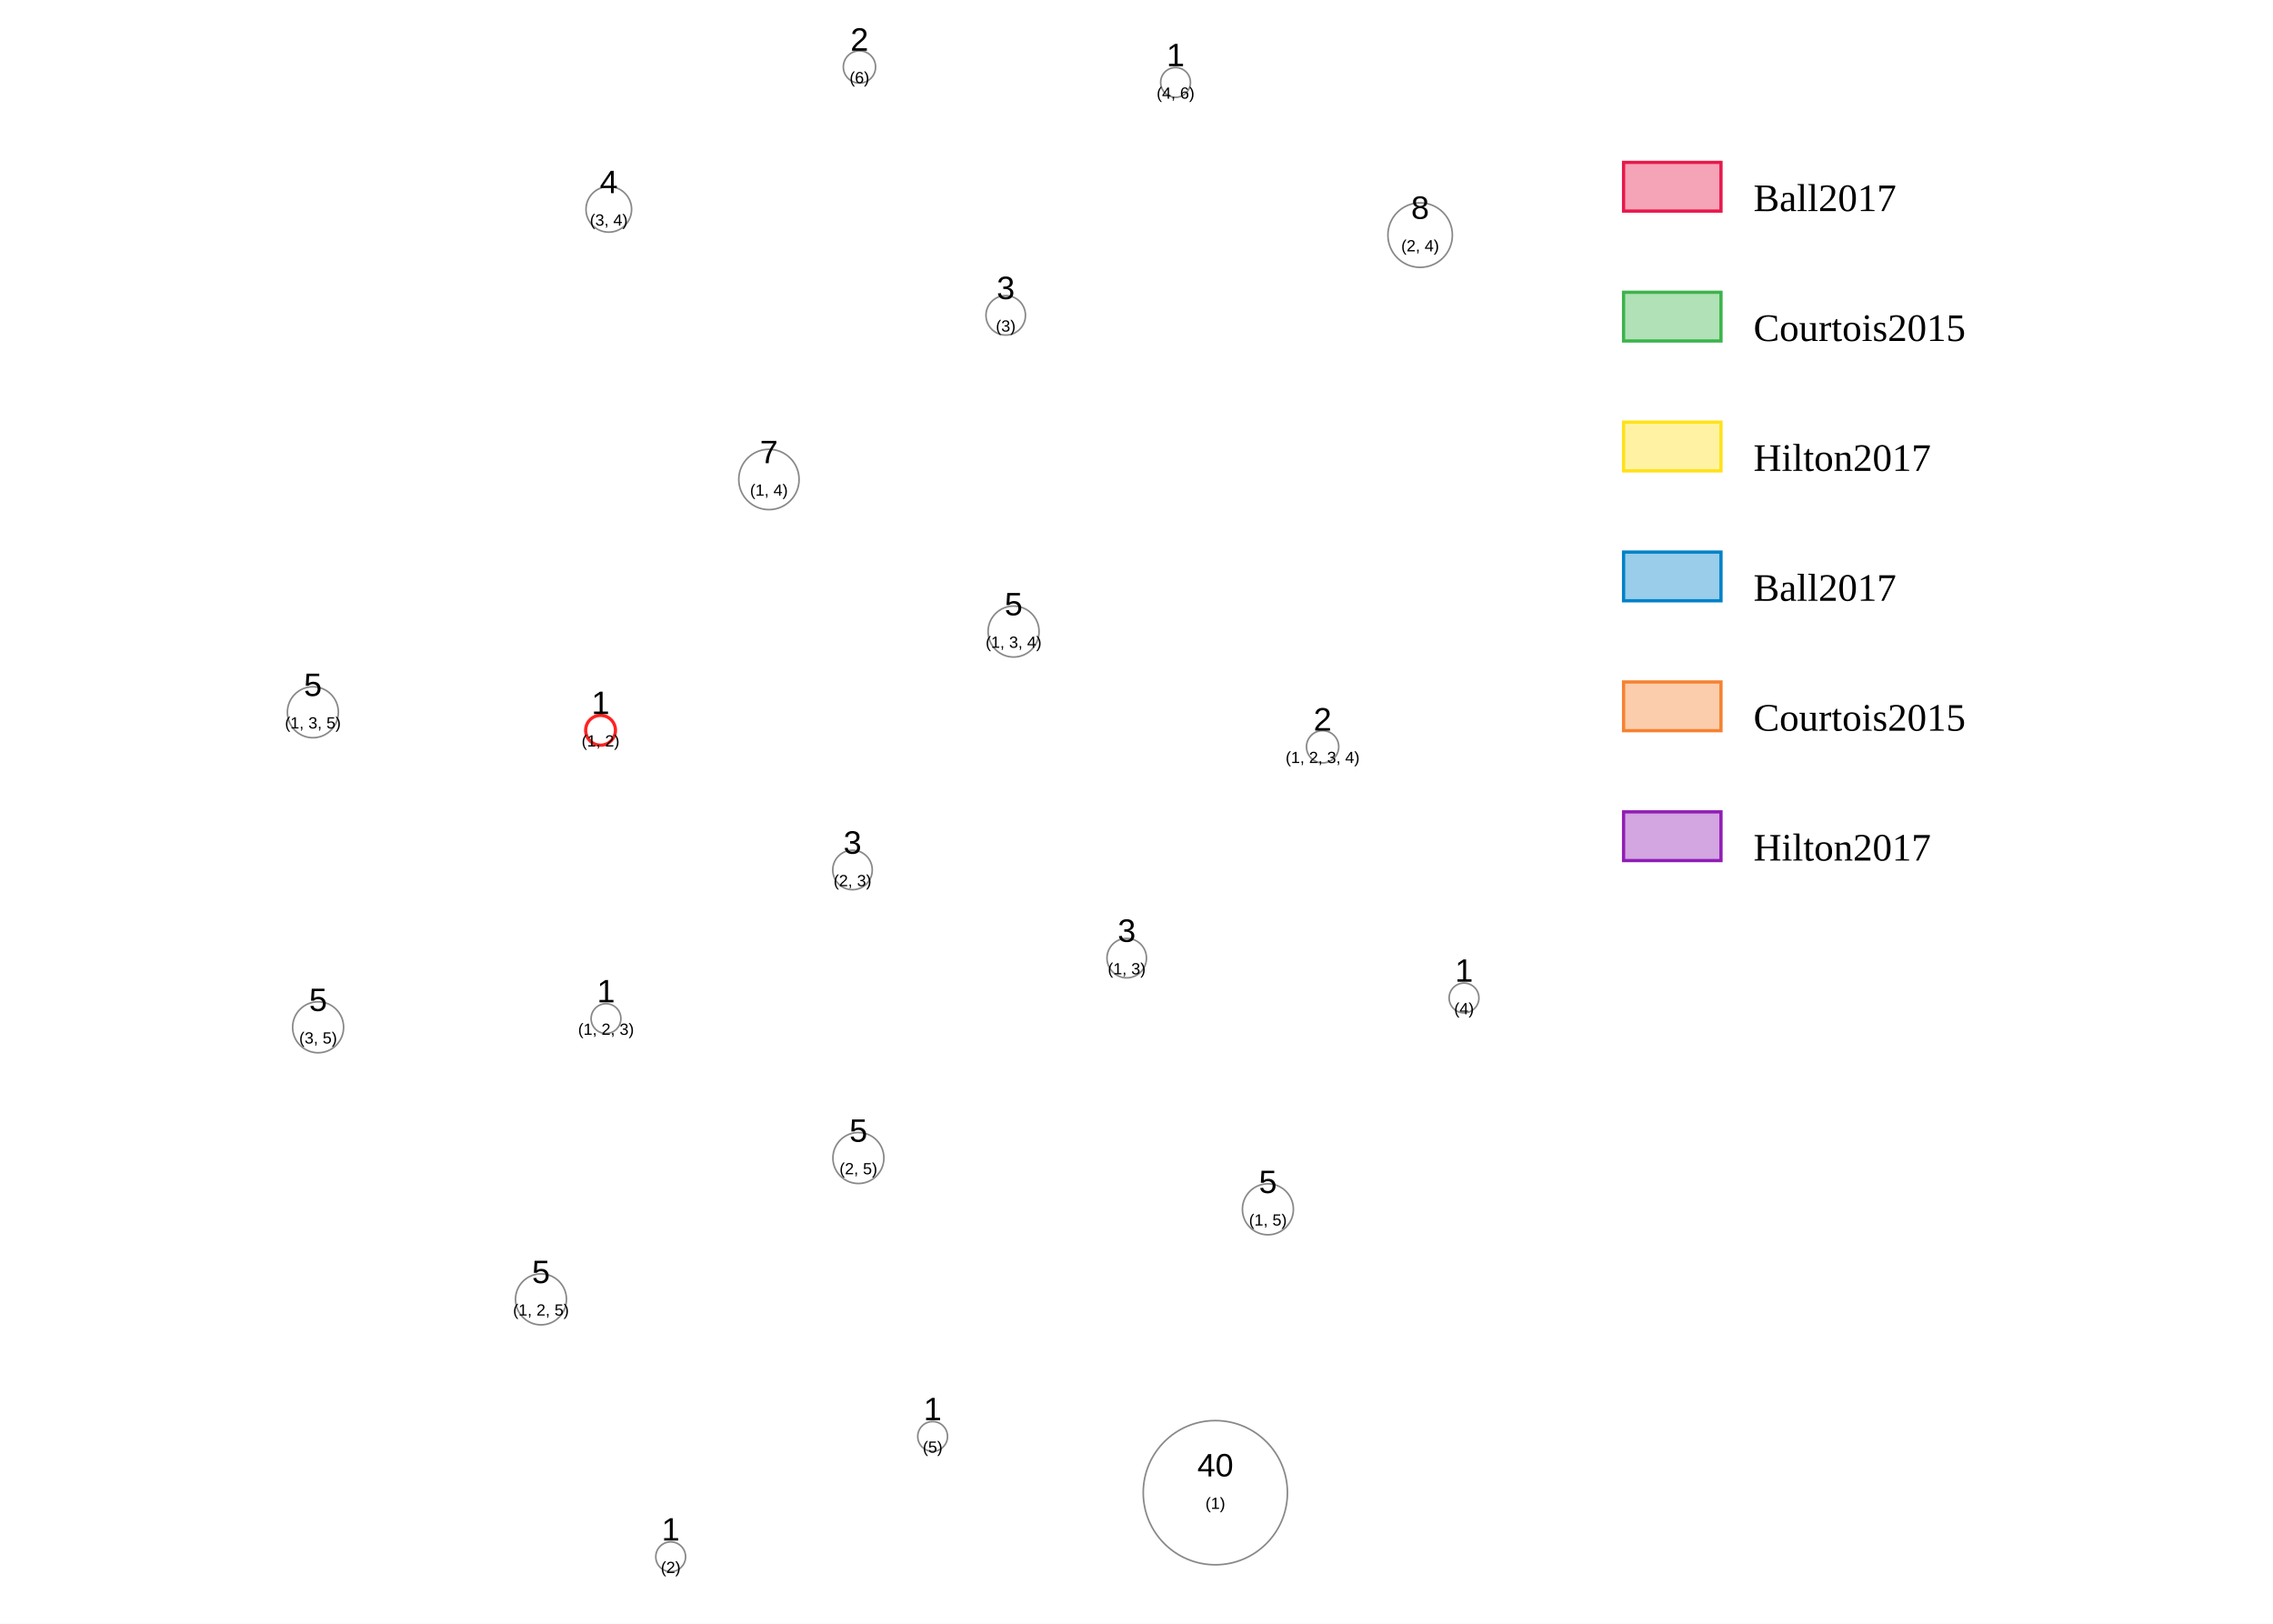
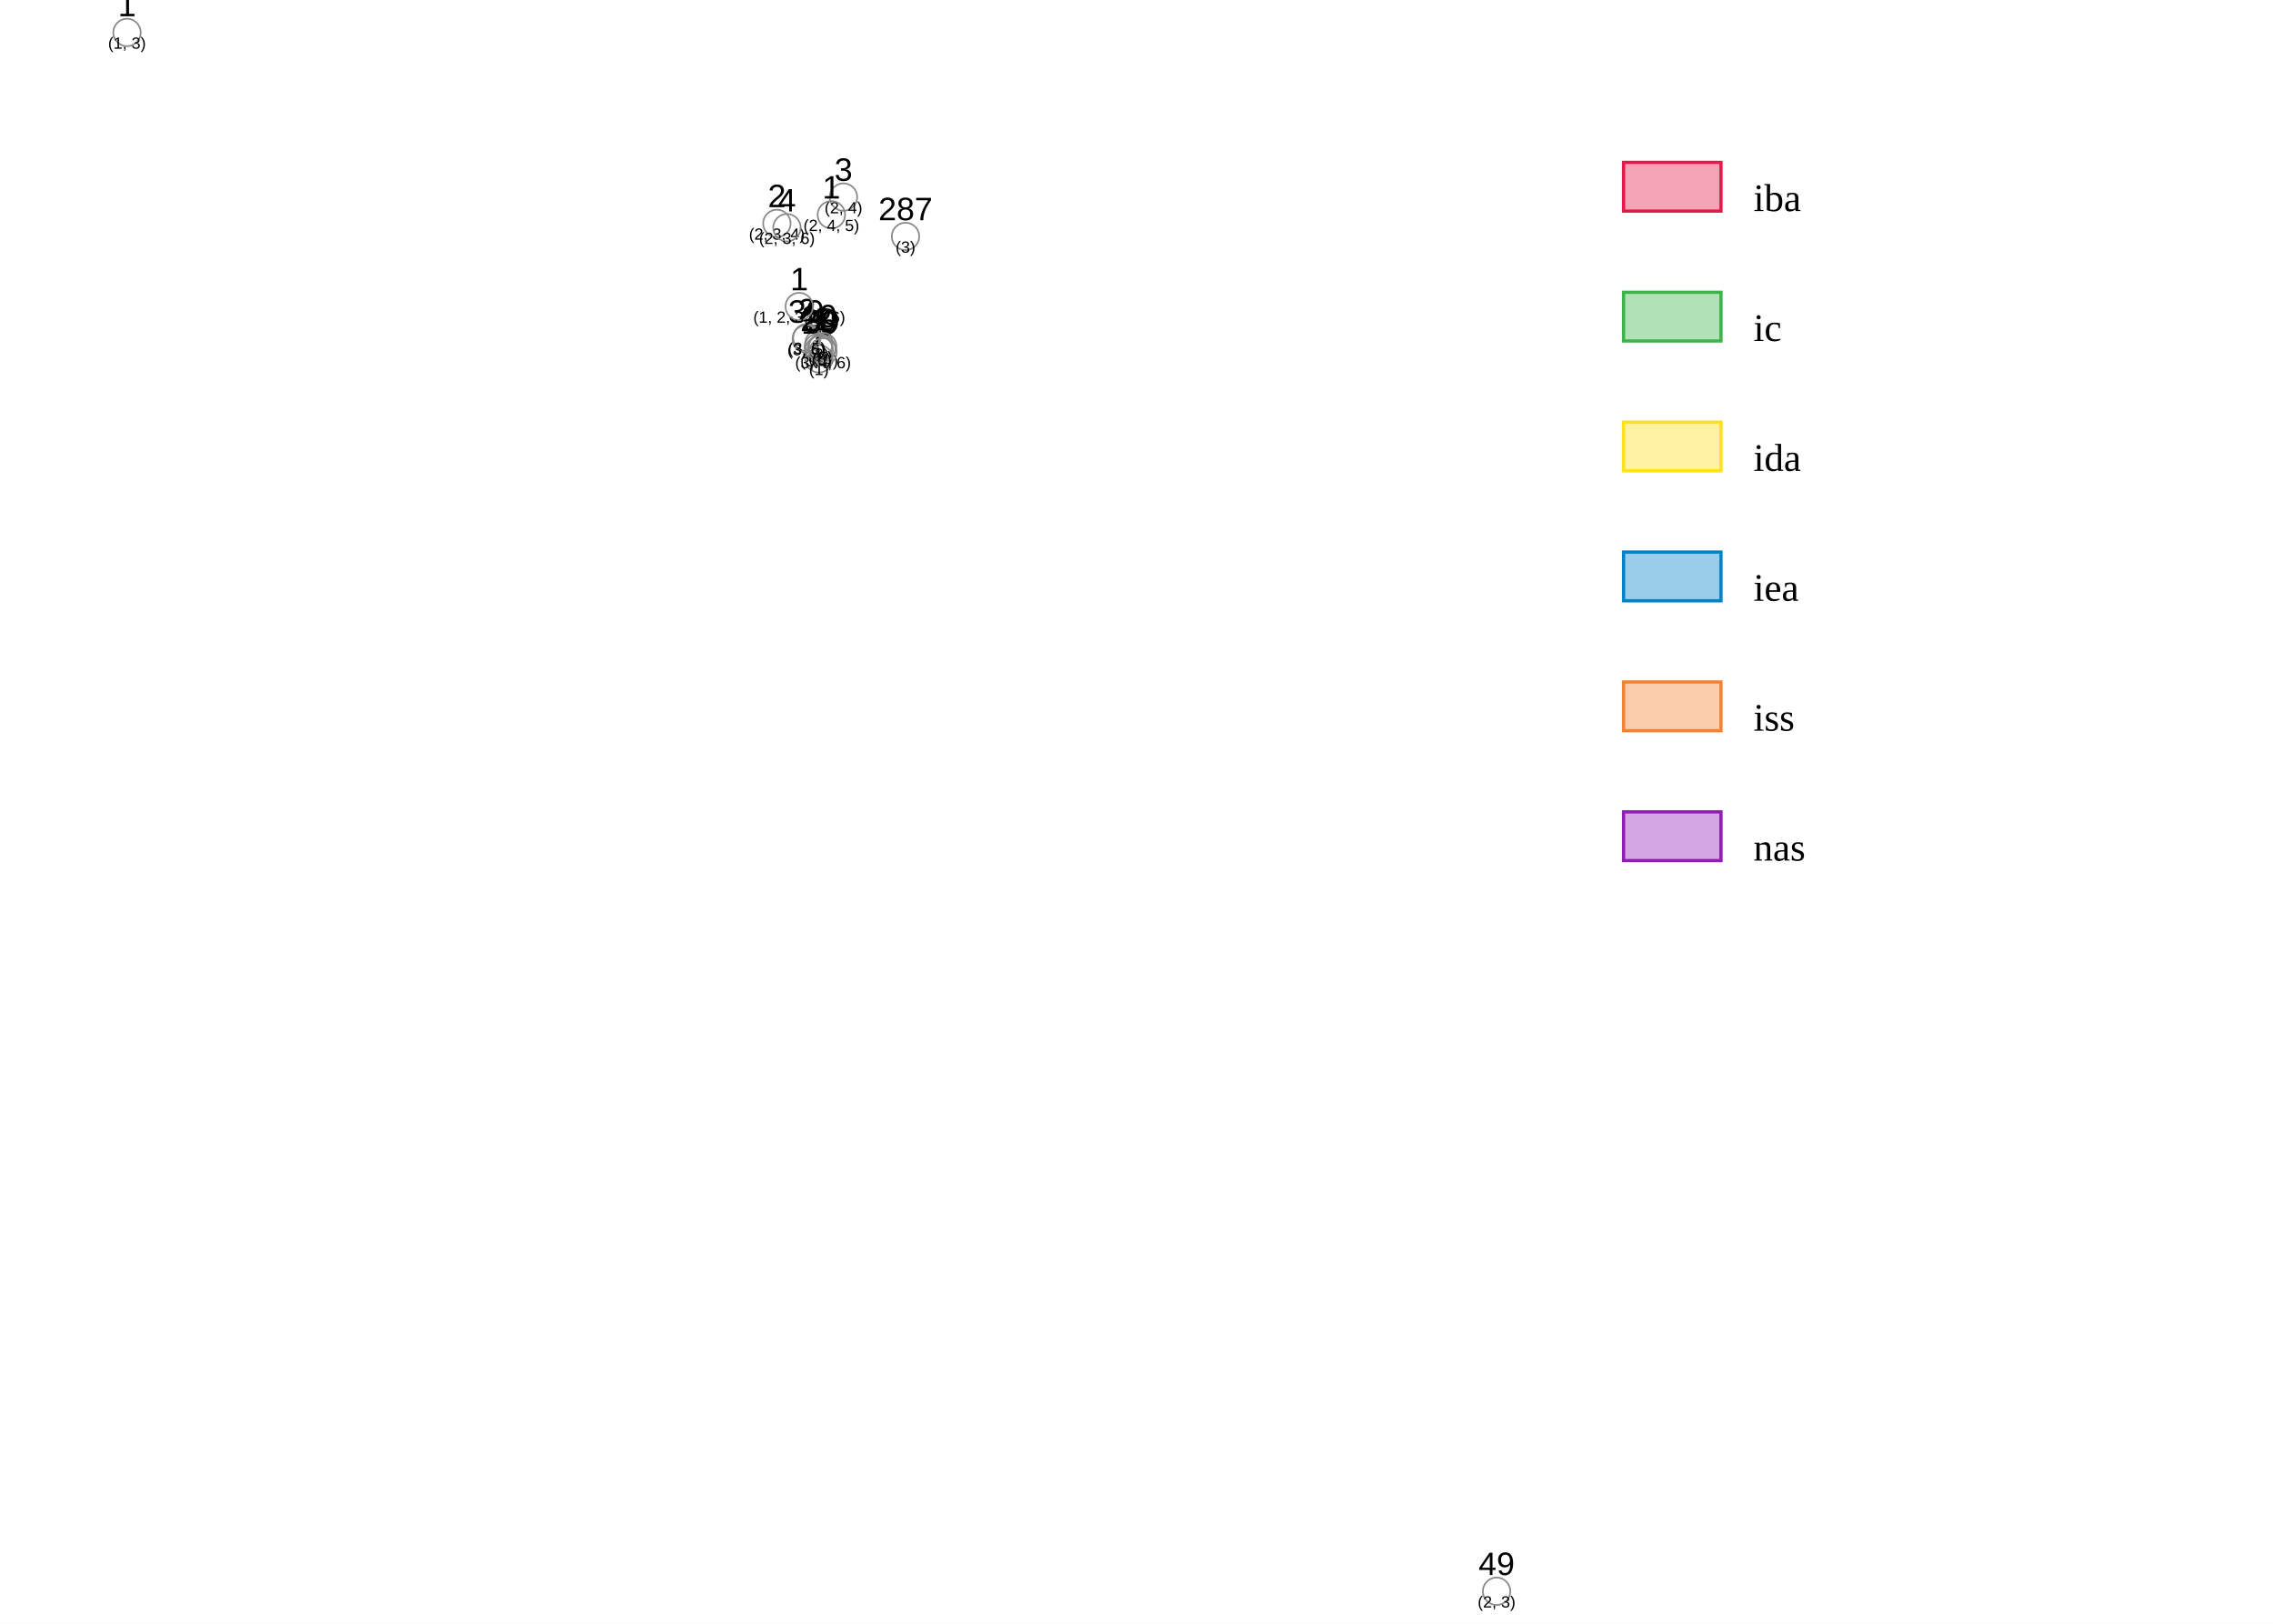
<svg xmlns="http://www.w3.org/2000/svg" width="700" height="500">
  <defs>
    <style type="text/css">
  .borderLine {
	   stroke: none;
	   fill-opacity: 0.4;
  }
  .outLine {
	   stroke-width: 1;
	   fill: none;
  }
  .circle {
	   stroke: #888888;
	   stroke-width: 0.5;
	   fill: none;
    pointer-events: all;
  }
  .spcircle {
	   stroke: #FF2222;
	   stroke-width: 1;
	   fill: none;
    pointer-events: all;
  }
  .tLabel {
	   font-family: Arial;
    pointer-events: none;
	   font-size: 14px;
	   text-anchor: middle;
	   alignment-baseline: central;
  }
  .nLabel {
	   font-family: Arial;
    pointer-events: none;
	   font-size: 10px;
	   text-anchor: middle;
	   alignment-baseline: central;
  }
  .belong {
	   font-family: Arial;
    pointer-events: none;
	   font-size: 5px;
	   text-anchor: middle;
	   alignment-baseline: central;
  }
  .p0{
    stroke: none;
    fill: #e6194b;
  }
  .q0{
    fill: none;
    stroke: #e6194b;
  }
  .p1{
    stroke: none;
    fill: #3cb44b;
  }
  .q1{
    fill: none;
    stroke: #3cb44b;
  }
  .p2{
    stroke: none;
    fill: #ffe119;
  }
  .q2{
    fill: none;
    stroke: #ffe119;
  }
  .p3{
    stroke: none;
    fill: #0082c8;
  }
  .q3{
    fill: none;
    stroke: #0082c8;
  }
  .p4{
    stroke: none;
    fill: #f58231;
  }
  .q4{
    fill: none;
    stroke: #f58231;
  }
  .p5{
    stroke: none;
    fill: #911eb4;
  }
  .q5{
    fill: none;
    stroke: #911eb4;
  }

</style>
  </defs>
  <rect width="700" height="500" style="fill:#fff;stroke-width:0" />
-   <circle class="circle" cx="374.279" cy="459.644" r="22.201" />
-   <text class="tLabel" x="374.28" y="439.64" />
-   <text class="nLabel" x="374.28" y="454.64">40</text>
-   <text class="belong" x="374.28" y="464.64">(1)</text>
-   <circle class="spcircle" cx="184.948" cy="224.875" r="4.588" />
-   <text class="tLabel" x="184.95" y="204.87" />
-   <text class="nLabel" x="184.95" y="219.87">1</text>
-   <text class="belong" x="184.95" y="229.87">(1, 2)</text>
-   <circle class="circle" cx="186.627" cy="313.66" r="4.588" />
-   <text class="tLabel" x="186.63" y="293.66" />
-   <text class="nLabel" x="186.63" y="308.66">1</text>
-   <text class="belong" x="186.63" y="318.66">(1, 2, 3)</text>
-   <circle class="circle" cx="407.314" cy="229.957" r="4.964" />
-   <text class="tLabel" x="407.31" y="209.96" />
-   <text class="nLabel" x="407.31" y="224.96">2</text>
-   <text class="belong" x="407.31" y="234.96">(1, 2, 3, 4)</text>
-   <circle class="circle" cx="206.546" cy="479.383" r="4.588" />
-   <text class="tLabel" x="206.55" y="459.38" />
-   <text class="nLabel" x="206.55" y="474.38">1</text>
-   <text class="belong" x="206.55" y="484.38">(2)</text>
-   <circle class="circle" cx="262.543" cy="267.89" r="6.08" />
-   <text class="tLabel" x="262.54" y="247.89" />
-   <text class="nLabel" x="262.54" y="262.89">3</text>
-   <text class="belong" x="262.54" y="272.89">(2, 3)</text>
-   <circle class="circle" cx="437.351" cy="72.398" r="9.928" />
-   <text class="tLabel" x="437.35" y="52.40" />
-   <text class="nLabel" x="437.35" y="67.40">8</text>
-   <text class="belong" x="437.35" y="77.40">(2, 4)</text>
-   <circle class="circle" cx="264.357" cy="356.588" r="7.849" />
-   <text class="tLabel" x="264.36" y="336.59" />
-   <text class="nLabel" x="264.36" y="351.59">5</text>
-   <text class="belong" x="264.36" y="361.59">(2, 5)</text>
-   <circle class="circle" cx="309.726" cy="97.105" r="6.08" />
-   <text class="tLabel" x="309.73" y="77.11" />
-   <text class="nLabel" x="309.73" y="92.11">3</text>
-   <text class="belong" x="309.73" y="102.11">(3)</text>
-   <circle class="circle" cx="346.991" cy="295.029" r="6.08" />
-   <text class="tLabel" x="346.99" y="275.03" />
-   <text class="nLabel" x="346.99" y="290.03">3</text>
-   <text class="belong" x="346.99" y="300.03">(1, 3)</text>
-   <circle class="circle" cx="312.147" cy="194.476" r="7.849" />
-   <text class="tLabel" x="312.15" y="174.48" />
-   <text class="nLabel" x="312.15" y="189.48">5</text>
-   <text class="belong" x="312.15" y="199.48">(1, 3, 4)</text>
-   <circle class="circle" cx="187.485" cy="64.467" r="7.021" />
-   <text class="tLabel" x="187.48" y="44.47" />
-   <text class="nLabel" x="187.48" y="59.47">4</text>
-   <text class="belong" x="187.48" y="69.47">(3, 4)</text>
-   <circle class="circle" cx="97.967" cy="316.331" r="7.849" />
-   <text class="tLabel" x="97.97" y="296.33" />
-   <text class="nLabel" x="97.97" y="311.33">5</text>
-   <text class="belong" x="97.97" y="321.33">(3, 5)</text>
-   <circle class="circle" cx="96.357" cy="219.323" r="7.849" />
-   <text class="tLabel" x="96.36" y="199.32" />
-   <text class="nLabel" x="96.36" y="214.32">5</text>
-   <text class="belong" x="96.36" y="224.32">(1, 3, 5)</text>
-   <circle class="circle" cx="450.865" cy="307.308" r="4.588" />
-   <text class="tLabel" x="450.87" y="287.31" />
-   <text class="nLabel" x="450.87" y="302.31">1</text>
-   <text class="belong" x="450.87" y="312.31">(4)</text>
-   <circle class="circle" cx="236.8" cy="147.644" r="9.287" />
-   <text class="tLabel" x="236.80" y="127.64" />
-   <text class="nLabel" x="236.80" y="142.64">7</text>
-   <text class="belong" x="236.80" y="152.64">(1, 4)</text>
-   <circle class="circle" cx="362.026" cy="25.382" r="4.588" />
-   <text class="tLabel" x="362.03" y="5.38" />
-   <text class="nLabel" x="362.03" y="20.38">1</text>
-   <text class="belong" x="362.03" y="30.38">(4, 6)</text>
-   <circle class="circle" cx="287.216" cy="442.332" r="4.588" />
-   <text class="tLabel" x="287.22" y="422.33" />
-   <text class="nLabel" x="287.22" y="437.33">1</text>
-   <text class="belong" x="287.22" y="447.33">(5)</text>
-   <circle class="circle" cx="390.469" cy="372.378" r="7.849" />
-   <text class="tLabel" x="390.47" y="352.38" />
-   <text class="nLabel" x="390.47" y="367.38">5</text>
-   <text class="belong" x="390.47" y="377.38">(1, 5)</text>
-   <circle class="circle" cx="166.603" cy="400.11" r="7.849" />
-   <text class="tLabel" x="166.60" y="380.11" />
-   <text class="nLabel" x="166.60" y="395.11">5</text>
-   <text class="belong" x="166.60" y="405.11">(1, 2, 5)</text>
-   <circle class="circle" cx="264.684" cy="20.617" r="4.964" />
-   <text class="tLabel" x="264.68" y="0.62" />
-   <text class="nLabel" x="264.68" y="15.62">2</text>
-   <text class="belong" x="264.68" y="25.62">(6)</text>
+   <circle class="circle" cx="252.186" cy="110.487" r="4.218" />
+   <text class="tLabel" x="252.19" y="90.49" />
+   <text class="nLabel" x="252.19" y="105.49">7</text>
+   <text class="belong" x="252.19" y="115.49">(1)</text>
+   <circle class="circle" cx="252.187" cy="105.782" r="4.218" />
+   <text class="tLabel" x="252.19" y="85.78" />
+   <text class="nLabel" x="252.19" y="100.78">10</text>
+   <text class="belong" x="252.19" y="110.78">(2)</text>
+   <circle class="circle" cx="460.891" cy="490" r="4.218" />
+   <text class="tLabel" x="460.89" y="470.00" />
+   <text class="nLabel" x="460.89" y="485.00">49</text>
+   <text class="belong" x="460.89" y="495.00">(2, 3)</text>
+   <circle class="circle" cx="239.252" cy="68.8" r="4.218" />
+   <text class="tLabel" x="239.25" y="48.80" />
+   <text class="nLabel" x="239.25" y="63.80">2</text>
+   <text class="belong" x="239.25" y="73.80">(2, 3, 4)</text>
+   <circle class="circle" cx="259.756" cy="60.688" r="4.218" />
+   <text class="tLabel" x="259.76" y="40.69" />
+   <text class="nLabel" x="259.76" y="55.69">3</text>
+   <text class="belong" x="259.76" y="65.69">(2, 4)</text>
+   <circle class="circle" cx="256.026" cy="66.133" r="4.218" />
+   <text class="tLabel" x="256.03" y="46.13" />
+   <text class="nLabel" x="256.03" y="61.13">1</text>
+   <text class="belong" x="256.03" y="71.13">(2, 4, 5)</text>
+   <circle class="circle" cx="242.347" cy="70.114" r="4.218" />
+   <text class="tLabel" x="242.35" y="50.11" />
+   <text class="nLabel" x="242.35" y="65.11">4</text>
+   <text class="belong" x="242.35" y="75.11">(2, 3, 6)</text>
+   <circle class="circle" cx="278.857" cy="72.808" r="4.218" />
+   <text class="tLabel" x="278.86" y="52.81" />
+   <text class="nLabel" x="278.86" y="67.81">287</text>
+   <text class="belong" x="278.86" y="77.81">(3)</text>
+   <circle class="circle" cx="39.109" cy="10" r="4.218" />
+   <text class="tLabel" x="39.11" y="-10.00" />
+   <text class="nLabel" x="39.11" y="5.00">1</text>
+   <text class="belong" x="39.11" y="15.00">(1, 3)</text>
+   <circle class="circle" cx="252.284" cy="107.777" r="4.218" />
+   <text class="tLabel" x="252.28" y="87.78" />
+   <text class="nLabel" x="252.28" y="102.78">16</text>
+   <text class="belong" x="252.28" y="112.78">(3, 4)</text>
+   <circle class="circle" cx="253.466" cy="108.378" r="4.218" />
+   <text class="tLabel" x="253.47" y="88.38" />
+   <text class="nLabel" x="253.47" y="103.38">1</text>
+   <text class="belong" x="253.47" y="113.38">(3, 4, 6)</text>
+   <circle class="circle" cx="248.502" cy="103.956" r="4.218" />
+   <text class="tLabel" x="248.50" y="83.96" />
+   <text class="nLabel" x="248.50" y="98.96">2</text>
+   <text class="belong" x="248.50" y="108.96">(3, 5)</text>
+   <circle class="circle" cx="248.287" cy="104.384" r="4.218" />
+   <text class="tLabel" x="248.29" y="84.38" />
+   <text class="nLabel" x="248.29" y="99.38">39</text>
+   <text class="belong" x="248.29" y="109.38">(3, 6)</text>
+   <circle class="circle" cx="252.001" cy="106.962" r="4.218" />
+   <text class="tLabel" x="252.00" y="86.96" />
+   <text class="nLabel" x="252.00" y="101.96">20</text>
+   <text class="belong" x="252.00" y="111.96">(4)</text>
+   <circle class="circle" cx="253.379" cy="106.717" r="4.218" />
+   <text class="tLabel" x="253.38" y="86.72" />
+   <text class="nLabel" x="253.38" y="101.72">2</text>
+   <text class="belong" x="253.38" y="111.72">(5)</text>
+   <circle class="circle" cx="253.025" cy="107.344" r="4.218" />
+   <text class="tLabel" x="253.02" y="87.34" />
+   <text class="nLabel" x="253.02" y="102.34">39</text>
+   <text class="belong" x="253.02" y="112.34">(6)</text>
+   <circle class="circle" cx="246.136" cy="94.39" r="4.218" />
+   <text class="tLabel" x="246.14" y="74.39" />
+   <text class="nLabel" x="246.14" y="89.39">1</text>
+   <text class="belong" x="246.14" y="99.39">(1, 2, 3, 4, 6)</text>
  <rect class="p0 borderLine" x="500.00" y="50.00" width="30.00" height="15.00" />
  <rect class="q0" x="500.00" y="50.00" width="30.00" height="15.00" />
-   <text class="legend" x="540.00" y="65.00">Ball2017</text>
+   <text class="legend" x="540.00" y="65.00">iba</text>
  <rect class="p1 borderLine" x="500.00" y="90.00" width="30.00" height="15.00" />
  <rect class="q1" x="500.00" y="90.00" width="30.00" height="15.00" />
-   <text class="legend" x="540.00" y="105.00">Courtois2015</text>
+   <text class="legend" x="540.00" y="105.00">ic</text>
  <rect class="p2 borderLine" x="500.00" y="130.00" width="30.00" height="15.00" />
  <rect class="q2" x="500.00" y="130.00" width="30.00" height="15.00" />
-   <text class="legend" x="540.00" y="145.00">Hilton2017</text>
+   <text class="legend" x="540.00" y="145.00">ida</text>
  <rect class="p3 borderLine" x="500.00" y="170.00" width="30.00" height="15.00" />
  <rect class="q3" x="500.00" y="170.00" width="30.00" height="15.00" />
-   <text class="legend" x="540.00" y="185.00">Ball2017</text>
+   <text class="legend" x="540.00" y="185.00">iea</text>
  <rect class="p4 borderLine" x="500.00" y="210.00" width="30.00" height="15.00" />
  <rect class="q4" x="500.00" y="210.00" width="30.00" height="15.00" />
-   <text class="legend" x="540.00" y="225.00">Courtois2015</text>
+   <text class="legend" x="540.00" y="225.00">iss</text>
  <rect class="p5 borderLine" x="500.00" y="250.00" width="30.00" height="15.00" />
  <rect class="q5" x="500.00" y="250.00" width="30.00" height="15.00" />
-   <text class="legend" x="540.00" y="265.00">Hilton2017</text>
+   <text class="legend" x="540.00" y="265.00">nas</text>
</svg>
